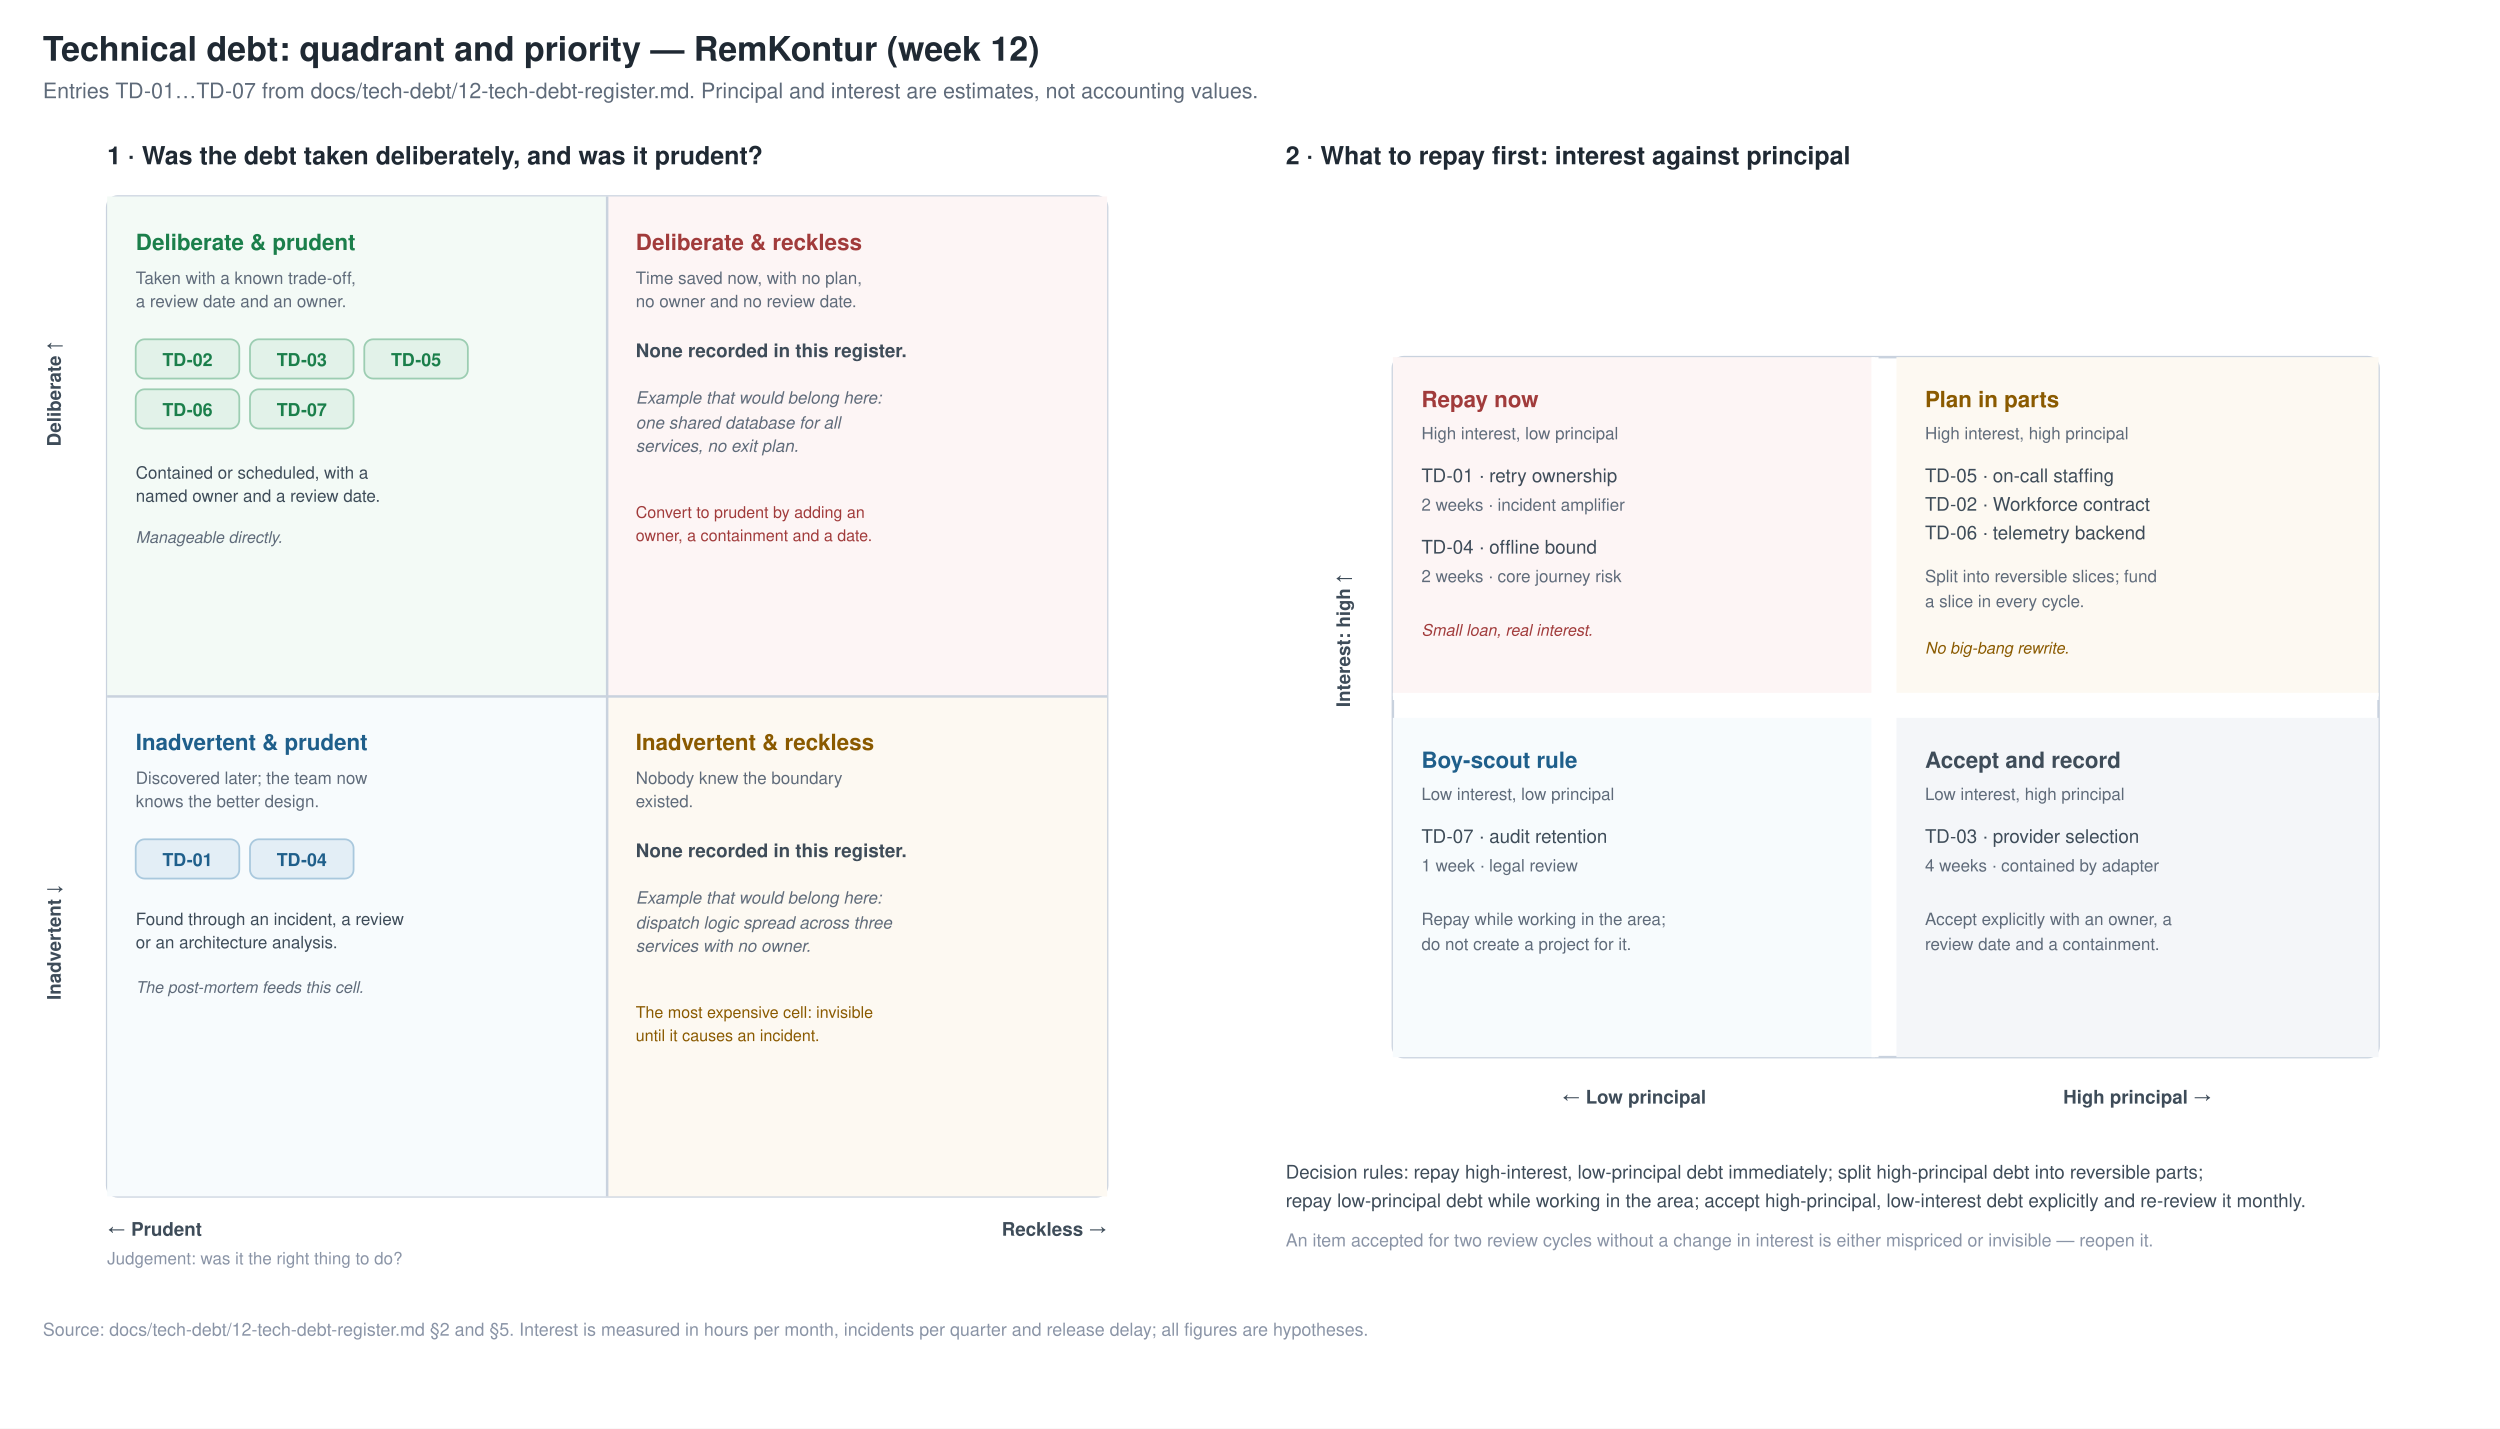
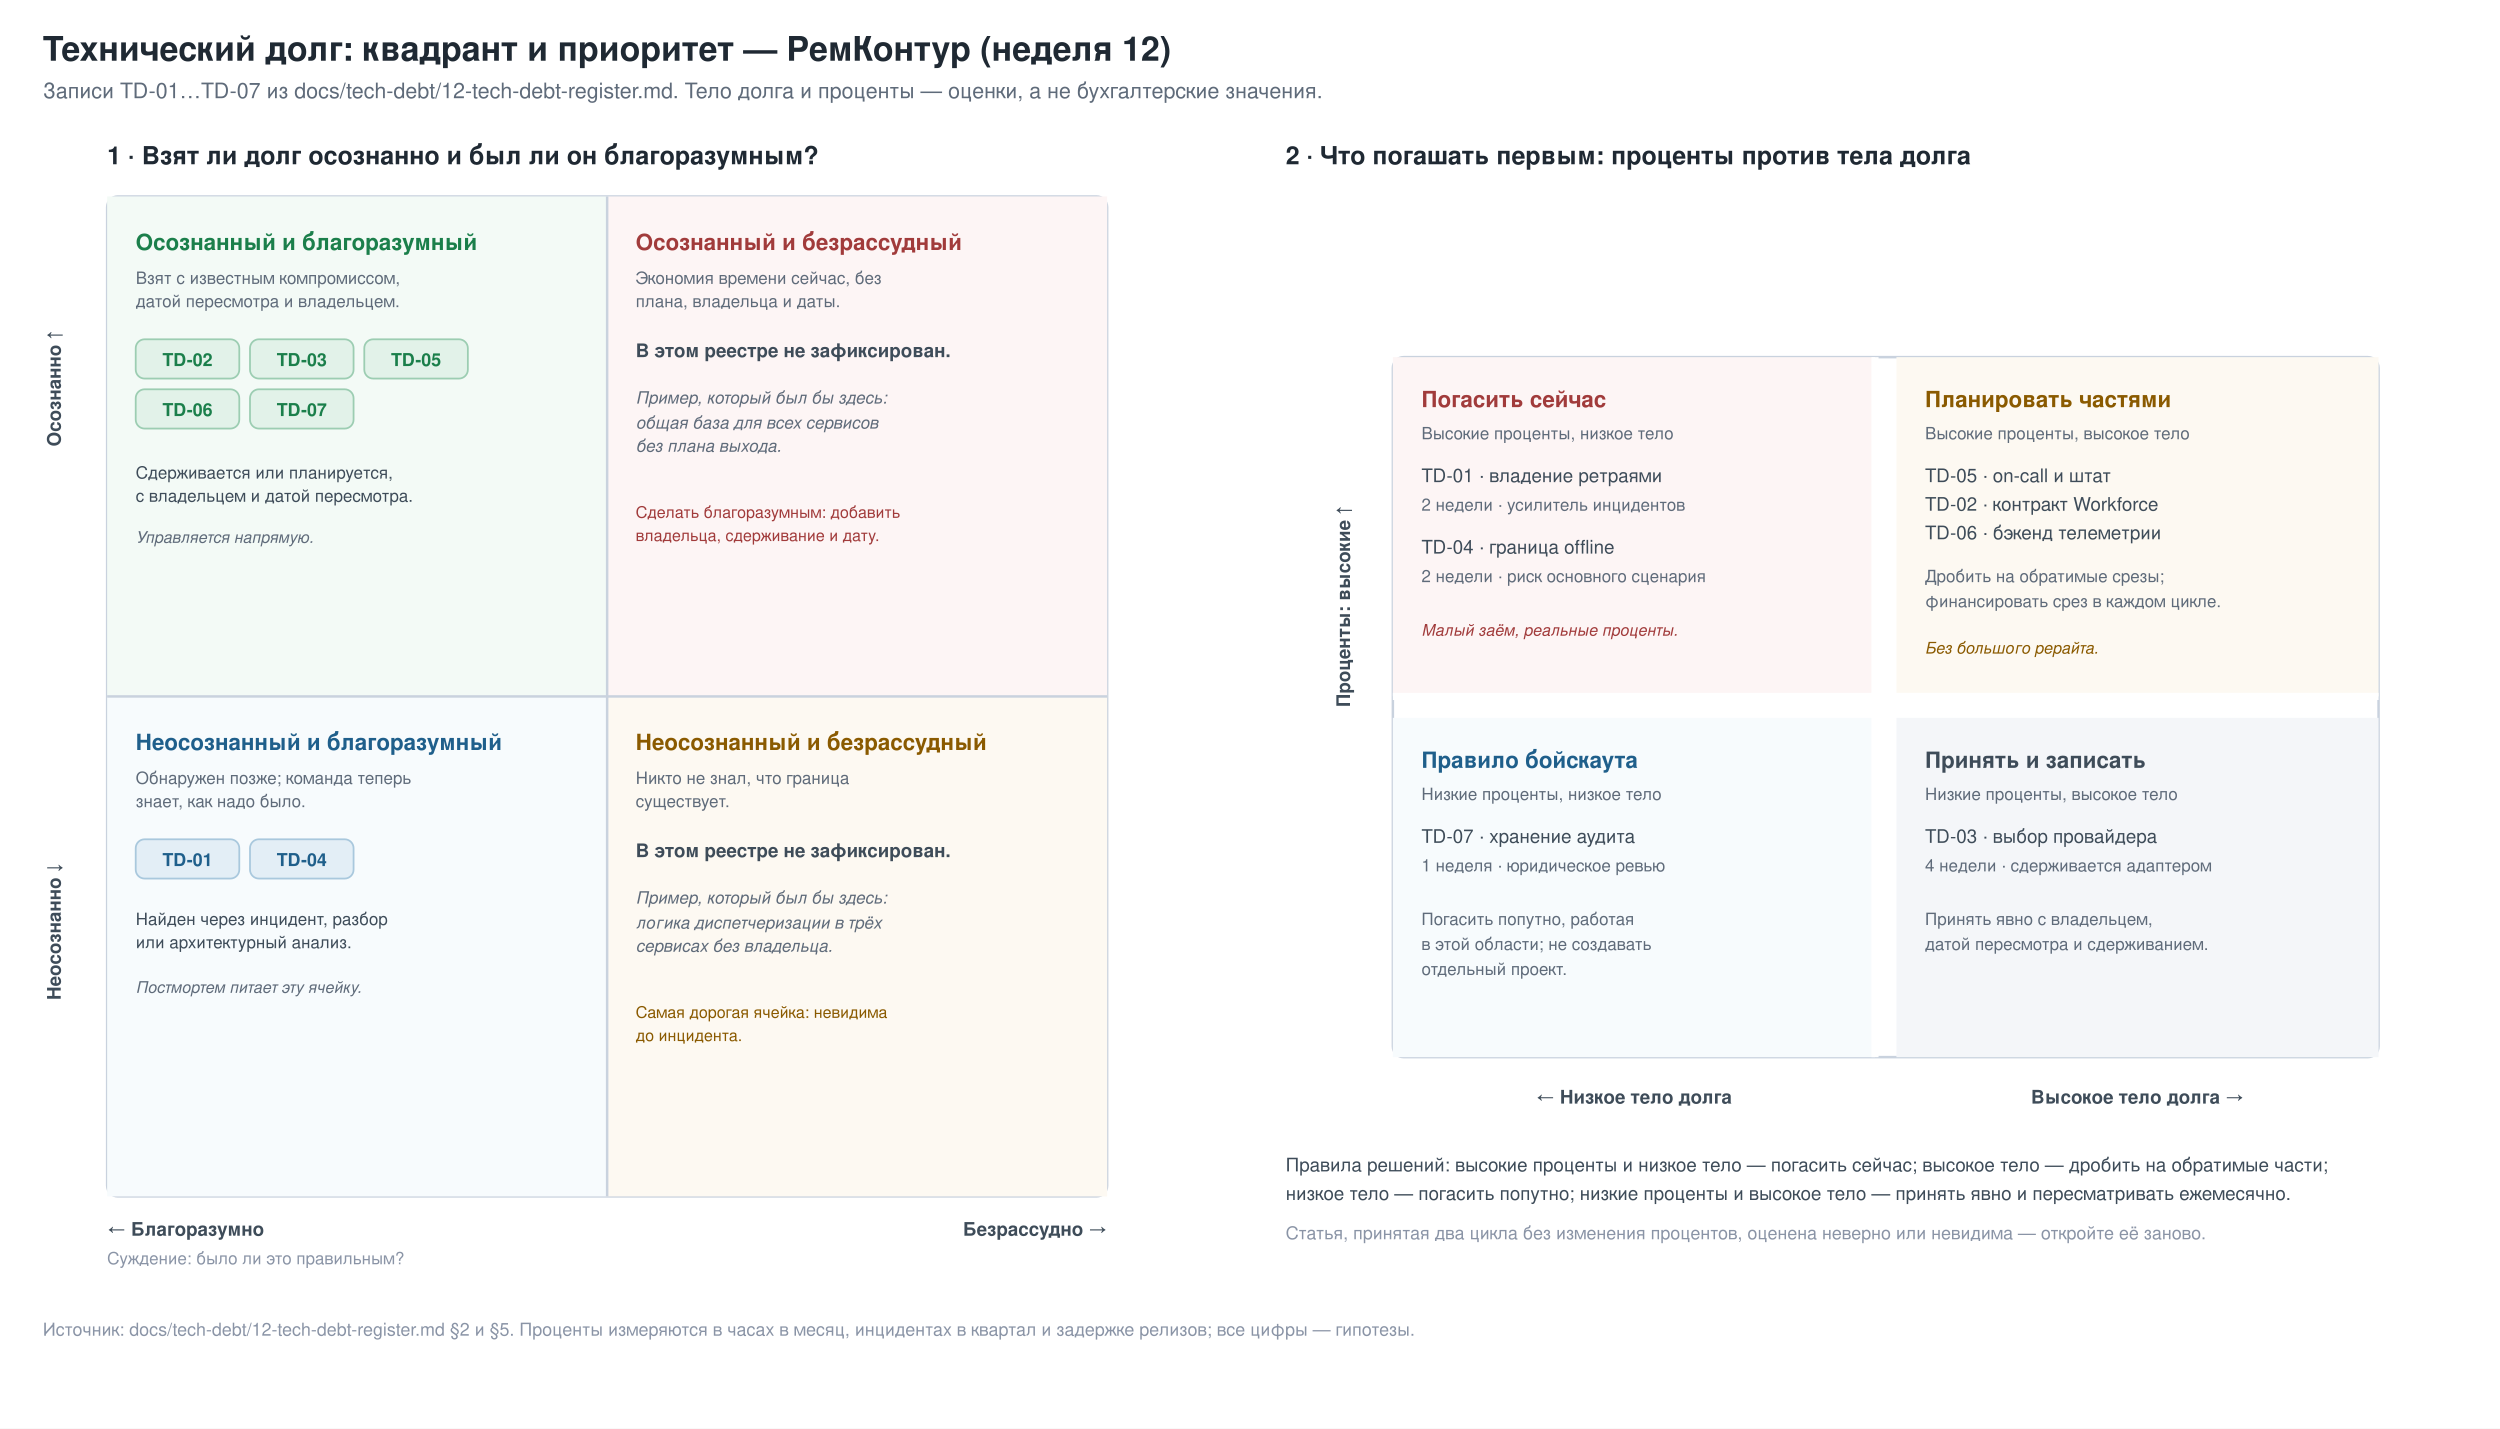
<svg xmlns="http://www.w3.org/2000/svg" viewBox="0 0 1400 800" width="1400" height="800" font-family="Helvetica Neue, Helvetica, Arial, sans-serif">
  <rect width="1400" height="800" fill="#ffffff" />
-   <text x="24" y="34" font-size="19" font-weight="700" fill="#1f2933">Technical debt: quadrant and priority — RemKontur (week 12)</text>
-   <text x="24" y="55" font-size="12" fill="#5f6b7a">Entries TD-01…TD-07 from docs/tech-debt/12-tech-debt-register.md. Principal and interest are estimates, not accounting values.</text>
-   <text x="60" y="92" font-size="14" font-weight="700" fill="#1f2933">1 · Was the debt taken deliberately, and was it prudent?</text>
+   <text x="24" y="34" font-size="19" font-weight="700" fill="#1f2933">Технический долг: квадрант и приоритет — РемКонтур (неделя 12)</text>
+   <text x="24" y="55" font-size="12" fill="#5f6b7a">Записи TD-01…TD-07 из docs/tech-debt/12-tech-debt-register.md. Тело долга и проценты — оценки, а не бухгалтерские значения.</text>
+   <text x="60" y="92" font-size="14" font-weight="700" fill="#1f2933">1 · Взят ли долг осознанно и был ли он благоразумным?</text>
  <rect x="60" y="110" width="560" height="560" rx="6" fill="#ffffff" stroke="#c9d2de" stroke-width="1.4" />
  <rect x="60" y="110" width="280" height="280" fill="#f3faf6" />
-   <text x="76" y="140" font-size="12.5" font-weight="700" fill="#1b7f4b">Deliberate &amp; prudent</text>
-   <text x="76" y="159" font-size="9.5" fill="#5f6b7a">Taken with a known trade-off,</text>
-   <text x="76" y="172" font-size="9.5" fill="#5f6b7a">a review date and an owner.</text>
+   <text x="76" y="140" font-size="12.5" font-weight="700" fill="#1b7f4b">Осознанный и благоразумный</text>
+   <text x="76" y="159" font-size="9.5" fill="#5f6b7a">Взят с известным компромиссом,</text>
+   <text x="76" y="172" font-size="9.5" fill="#5f6b7a">датой пересмотра и владельцем.</text>
  <g font-size="10" font-weight="700" fill="#1b7f4b">
    <rect x="76" y="190" width="58" height="22" rx="5" fill="#e2f2e9" stroke="#9ccdb2" />
    <text x="105" y="205" text-anchor="middle">TD-02</text>
    <rect x="140" y="190" width="58" height="22" rx="5" fill="#e2f2e9" stroke="#9ccdb2" />
    <text x="169" y="205" text-anchor="middle">TD-03</text>
    <rect x="204" y="190" width="58" height="22" rx="5" fill="#e2f2e9" stroke="#9ccdb2" />
    <text x="233" y="205" text-anchor="middle">TD-05</text>
    <rect x="76" y="218" width="58" height="22" rx="5" fill="#e2f2e9" stroke="#9ccdb2" />
    <text x="105" y="233" text-anchor="middle">TD-06</text>
    <rect x="140" y="218" width="58" height="22" rx="5" fill="#e2f2e9" stroke="#9ccdb2" />
    <text x="169" y="233" text-anchor="middle">TD-07</text>
  </g>
-   <text x="76" y="268" font-size="9.5" fill="#3e4c59">Contained or scheduled, with a</text>
-   <text x="76" y="281" font-size="9.5" fill="#3e4c59">named owner and a review date.</text>
-   <text x="76" y="304" font-size="9" font-style="italic" fill="#5f6b7a">Manageable directly.</text>
+   <text x="76" y="268" font-size="9.5" fill="#3e4c59">Сдерживается или планируется,</text>
+   <text x="76" y="281" font-size="9.5" fill="#3e4c59">с владельцем и датой пересмотра.</text>
+   <text x="76" y="304" font-size="9" font-style="italic" fill="#5f6b7a">Управляется напрямую.</text>
  <rect x="340" y="110" width="280" height="280" fill="#fdf5f5" />
-   <text x="356" y="140" font-size="12.5" font-weight="700" fill="#a13b3b">Deliberate &amp; reckless</text>
-   <text x="356" y="159" font-size="9.5" fill="#5f6b7a">Time saved now, with no plan,</text>
-   <text x="356" y="172" font-size="9.5" fill="#5f6b7a">no owner and no review date.</text>
-   <text x="356" y="200" font-size="10.5" font-weight="700" fill="#3e4c59">None recorded in this register.</text>
-   <text x="356" y="226" font-size="9.5" font-style="italic" fill="#5f6b7a">Example that would belong here:</text>
-   <text x="356" y="240" font-size="9.5" font-style="italic" fill="#5f6b7a">one shared database for all</text>
-   <text x="356" y="253" font-size="9.5" font-style="italic" fill="#5f6b7a">services, no exit plan.</text>
-   <text x="356" y="290" font-size="9" fill="#a13b3b">Convert to prudent by adding an</text>
-   <text x="356" y="303" font-size="9" fill="#a13b3b">owner, a containment and a date.</text>
+   <text x="356" y="140" font-size="12.5" font-weight="700" fill="#a13b3b">Осознанный и безрассудный</text>
+   <text x="356" y="159" font-size="9.5" fill="#5f6b7a">Экономия времени сейчас, без</text>
+   <text x="356" y="172" font-size="9.5" fill="#5f6b7a">плана, владельца и даты.</text>
+   <text x="356" y="200" font-size="10.5" font-weight="700" fill="#3e4c59">В этом реестре не зафиксирован.</text>
+   <text x="356" y="226" font-size="9.5" font-style="italic" fill="#5f6b7a">Пример, который был бы здесь:</text>
+   <text x="356" y="240" font-size="9.5" font-style="italic" fill="#5f6b7a">общая база для всех сервисов</text>
+   <text x="356" y="253" font-size="9.5" font-style="italic" fill="#5f6b7a">без плана выхода.</text>
+   <text x="356" y="290" font-size="9" fill="#a13b3b">Сделать благоразумным: добавить</text>
+   <text x="356" y="303" font-size="9" fill="#a13b3b">владельца, сдерживание и дату.</text>
  <rect x="60" y="390" width="280" height="280" fill="#f7fbfd" />
-   <text x="76" y="420" font-size="12.5" font-weight="700" fill="#1f5f8b">Inadvertent &amp; prudent</text>
-   <text x="76" y="439" font-size="9.5" fill="#5f6b7a">Discovered later; the team now</text>
-   <text x="76" y="452" font-size="9.5" fill="#5f6b7a">knows the better design.</text>
+   <text x="76" y="420" font-size="12.5" font-weight="700" fill="#1f5f8b">Неосознанный и благоразумный</text>
+   <text x="76" y="439" font-size="9.5" fill="#5f6b7a">Обнаружен позже; команда теперь</text>
+   <text x="76" y="452" font-size="9.5" fill="#5f6b7a">знает, как надо было.</text>
  <g font-size="10" font-weight="700" fill="#1f5f8b">
    <rect x="76" y="470" width="58" height="22" rx="5" fill="#e3eef6" stroke="#a9c8dd" />
    <text x="105" y="485" text-anchor="middle">TD-01</text>
    <rect x="140" y="470" width="58" height="22" rx="5" fill="#e3eef6" stroke="#a9c8dd" />
    <text x="169" y="485" text-anchor="middle">TD-04</text>
  </g>
-   <text x="76" y="518" font-size="9.5" fill="#3e4c59">Found through an incident, a review</text>
-   <text x="76" y="531" font-size="9.5" fill="#3e4c59">or an architecture analysis.</text>
-   <text x="76" y="556" font-size="9" font-style="italic" fill="#5f6b7a">The post-mortem feeds this cell.</text>
+   <text x="76" y="518" font-size="9.5" fill="#3e4c59">Найден через инцидент, разбор</text>
+   <text x="76" y="531" font-size="9.5" fill="#3e4c59">или архитектурный анализ.</text>
+   <text x="76" y="556" font-size="9" font-style="italic" fill="#5f6b7a">Постмортем питает эту ячейку.</text>
  <rect x="340" y="390" width="280" height="280" fill="#fdf9f2" />
-   <text x="356" y="420" font-size="12.5" font-weight="700" fill="#8a5a00">Inadvertent &amp; reckless</text>
-   <text x="356" y="439" font-size="9.5" fill="#5f6b7a">Nobody knew the boundary</text>
-   <text x="356" y="452" font-size="9.5" fill="#5f6b7a">existed.</text>
-   <text x="356" y="480" font-size="10.5" font-weight="700" fill="#3e4c59">None recorded in this register.</text>
-   <text x="356" y="506" font-size="9.5" font-style="italic" fill="#5f6b7a">Example that would belong here:</text>
-   <text x="356" y="520" font-size="9.5" font-style="italic" fill="#5f6b7a">dispatch logic spread across three</text>
-   <text x="356" y="533" font-size="9.5" font-style="italic" fill="#5f6b7a">services with no owner.</text>
-   <text x="356" y="570" font-size="9" fill="#8a5a00">The most expensive cell: invisible</text>
-   <text x="356" y="583" font-size="9" fill="#8a5a00">until it causes an incident.</text>
+   <text x="356" y="420" font-size="12.5" font-weight="700" fill="#8a5a00">Неосознанный и безрассудный</text>
+   <text x="356" y="439" font-size="9.5" fill="#5f6b7a">Никто не знал, что граница</text>
+   <text x="356" y="452" font-size="9.5" fill="#5f6b7a">существует.</text>
+   <text x="356" y="480" font-size="10.5" font-weight="700" fill="#3e4c59">В этом реестре не зафиксирован.</text>
+   <text x="356" y="506" font-size="9.5" font-style="italic" fill="#5f6b7a">Пример, который был бы здесь:</text>
+   <text x="356" y="520" font-size="9.5" font-style="italic" fill="#5f6b7a">логика диспетчеризации в трёх</text>
+   <text x="356" y="533" font-size="9.5" font-style="italic" fill="#5f6b7a">сервисах без владельца.</text>
+   <text x="356" y="570" font-size="9" fill="#8a5a00">Самая дорогая ячейка: невидима</text>
+   <text x="356" y="583" font-size="9" fill="#8a5a00">до инцидента.</text>
  <line x1="340" y1="110" x2="340" y2="670" stroke="#c9d2de" stroke-width="1.4" />
  <line x1="60" y1="390" x2="620" y2="390" stroke="#c9d2de" stroke-width="1.4" />
-   <text x="60" y="692" font-size="10.5" font-weight="700" fill="#3e4c59">← Prudent</text>
-   <text x="620" y="692" font-size="10.5" font-weight="700" fill="#3e4c59" text-anchor="end">Reckless →</text>
-   <text x="60" y="708" font-size="9.5" fill="#8a94a6">Judgement: was it the right thing to do?</text>
-   <text x="34" y="250" font-size="10.5" font-weight="700" fill="#3e4c59" transform="rotate(-90 34 250)">Deliberate ↑</text>
-   <text x="34" y="560" font-size="10.5" font-weight="700" fill="#3e4c59" transform="rotate(-90 34 560)">Inadvertent ↓</text>
-   <text x="720" y="92" font-size="14" font-weight="700" fill="#1f2933">2 · What to repay first: interest against principal</text>
+   <text x="60" y="692" font-size="10.5" font-weight="700" fill="#3e4c59">← Благоразумно</text>
+   <text x="620" y="692" font-size="10.5" font-weight="700" fill="#3e4c59" text-anchor="end">Безрассудно →</text>
+   <text x="60" y="708" font-size="9.5" fill="#8a94a6">Суждение: было ли это правильным?</text>
+   <text x="34" y="250" font-size="10.5" font-weight="700" fill="#3e4c59" transform="rotate(-90 34 250)">Осознанно ↑</text>
+   <text x="34" y="560" font-size="10.5" font-weight="700" fill="#3e4c59" transform="rotate(-90 34 560)">Неосознанно ↓</text>
+   <text x="720" y="92" font-size="14" font-weight="700" fill="#1f2933">2 · Что погашать первым: проценты против тела долга</text>
  <rect x="780" y="200" width="552" height="392" rx="6" fill="#ffffff" stroke="#c9d2de" stroke-width="1.4" />
  <rect x="780" y="200" width="270" height="190" fill="#fdf5f5" />
-   <text x="796" y="228" font-size="12.5" font-weight="700" fill="#a13b3b">Repay now</text>
-   <text x="796" y="246" font-size="9.5" fill="#5f6b7a">High interest, low principal</text>
-   <text x="796" y="270" font-size="10.5" fill="#3e4c59">TD-01 · retry ownership</text>
-   <text x="796" y="286" font-size="9.5" fill="#5f6b7a">2 weeks · incident amplifier</text>
-   <text x="796" y="310" font-size="10.5" fill="#3e4c59">TD-04 · offline bound</text>
-   <text x="796" y="326" font-size="9.5" fill="#5f6b7a">2 weeks · core journey risk</text>
-   <text x="796" y="356" font-size="9" font-style="italic" fill="#a13b3b">Small loan, real interest.</text>
+   <text x="796" y="228" font-size="12.5" font-weight="700" fill="#a13b3b">Погасить сейчас</text>
+   <text x="796" y="246" font-size="9.5" fill="#5f6b7a">Высокие проценты, низкое тело</text>
+   <text x="796" y="270" font-size="10.5" fill="#3e4c59">TD-01 · владение ретраями</text>
+   <text x="796" y="286" font-size="9.5" fill="#5f6b7a">2 недели · усилитель инцидентов</text>
+   <text x="796" y="310" font-size="10.5" fill="#3e4c59">TD-04 · граница offline</text>
+   <text x="796" y="326" font-size="9.5" fill="#5f6b7a">2 недели · риск основного сценария</text>
+   <text x="796" y="356" font-size="9" font-style="italic" fill="#a13b3b">Малый заём, реальные проценты.</text>
  <rect x="1062" y="200" width="270" height="190" fill="#fdf9f2" />
-   <text x="1078" y="228" font-size="12.5" font-weight="700" fill="#8a5a00">Plan in parts</text>
-   <text x="1078" y="246" font-size="9.5" fill="#5f6b7a">High interest, high principal</text>
-   <text x="1078" y="270" font-size="10.5" fill="#3e4c59">TD-05 · on-call staffing</text>
-   <text x="1078" y="286" font-size="10.5" fill="#3e4c59">TD-02 · Workforce contract</text>
-   <text x="1078" y="302" font-size="10.5" fill="#3e4c59">TD-06 · telemetry backend</text>
-   <text x="1078" y="326" font-size="9.5" fill="#5f6b7a">Split into reversible slices; fund</text>
-   <text x="1078" y="340" font-size="9.5" fill="#5f6b7a">a slice in every cycle.</text>
-   <text x="1078" y="366" font-size="9" font-style="italic" fill="#8a5a00">No big-bang rewrite.</text>
+   <text x="1078" y="228" font-size="12.5" font-weight="700" fill="#8a5a00">Планировать частями</text>
+   <text x="1078" y="246" font-size="9.5" fill="#5f6b7a">Высокие проценты, высокое тело</text>
+   <text x="1078" y="270" font-size="10.5" fill="#3e4c59">TD-05 · on-call и штат</text>
+   <text x="1078" y="286" font-size="10.5" fill="#3e4c59">TD-02 · контракт Workforce</text>
+   <text x="1078" y="302" font-size="10.5" fill="#3e4c59">TD-06 · бэкенд телеметрии</text>
+   <text x="1078" y="326" font-size="9.5" fill="#5f6b7a">Дробить на обратимые срезы;</text>
+   <text x="1078" y="340" font-size="9.5" fill="#5f6b7a">финансировать срез в каждом цикле.</text>
+   <text x="1078" y="366" font-size="9" font-style="italic" fill="#8a5a00">Без большого рерайта.</text>
  <rect x="780" y="402" width="270" height="190" fill="#f7fbfd" />
-   <text x="796" y="430" font-size="12.5" font-weight="700" fill="#1f5f8b">Boy-scout rule</text>
-   <text x="796" y="448" font-size="9.5" fill="#5f6b7a">Low interest, low principal</text>
-   <text x="796" y="472" font-size="10.5" fill="#3e4c59">TD-07 · audit retention</text>
-   <text x="796" y="488" font-size="9.5" fill="#5f6b7a">1 week · legal review</text>
-   <text x="796" y="518" font-size="9.5" fill="#5f6b7a">Repay while working in the area;</text>
-   <text x="796" y="532" font-size="9.5" fill="#5f6b7a">do not create a project for it.</text>
+   <text x="796" y="430" font-size="12.5" font-weight="700" fill="#1f5f8b">Правило бойскаута</text>
+   <text x="796" y="448" font-size="9.5" fill="#5f6b7a">Низкие проценты, низкое тело</text>
+   <text x="796" y="472" font-size="10.5" fill="#3e4c59">TD-07 · хранение аудита</text>
+   <text x="796" y="488" font-size="9.5" fill="#5f6b7a">1 неделя · юридическое ревью</text>
+   <text x="796" y="518" font-size="9.5" fill="#5f6b7a">Погасить попутно, работая</text>
+   <text x="796" y="532" font-size="9.5" fill="#5f6b7a">в этой области; не создавать</text>
+   <text x="796" y="546" font-size="9.5" fill="#5f6b7a">отдельный проект.</text>
  <rect x="1062" y="402" width="270" height="190" fill="#f4f6f9" />
-   <text x="1078" y="430" font-size="12.5" font-weight="700" fill="#3e4c59">Accept and record</text>
-   <text x="1078" y="448" font-size="9.5" fill="#5f6b7a">Low interest, high principal</text>
-   <text x="1078" y="472" font-size="10.5" fill="#3e4c59">TD-03 · provider selection</text>
-   <text x="1078" y="488" font-size="9.5" fill="#5f6b7a">4 weeks · contained by adapter</text>
-   <text x="1078" y="518" font-size="9.5" fill="#5f6b7a">Accept explicitly with an owner, a</text>
-   <text x="1078" y="532" font-size="9.5" fill="#5f6b7a">review date and a containment.</text>
+   <text x="1078" y="430" font-size="12.5" font-weight="700" fill="#3e4c59">Принять и записать</text>
+   <text x="1078" y="448" font-size="9.5" fill="#5f6b7a">Низкие проценты, высокое тело</text>
+   <text x="1078" y="472" font-size="10.5" fill="#3e4c59">TD-03 · выбор провайдера</text>
+   <text x="1078" y="488" font-size="9.5" fill="#5f6b7a">4 недели · сдерживается адаптером</text>
+   <text x="1078" y="518" font-size="9.5" fill="#5f6b7a">Принять явно с владельцем,</text>
+   <text x="1078" y="532" font-size="9.5" fill="#5f6b7a">датой пересмотра и сдерживанием.</text>
  <line x1="1050" y1="200" x2="1050" y2="592" stroke="#ffffff" stroke-width="4" />
  <line x1="780" y1="390" x2="1332" y2="390" stroke="#ffffff" stroke-width="4" />
-   <text x="915" y="618" font-size="10.5" font-weight="700" fill="#3e4c59" text-anchor="middle">← Low principal</text>
-   <text x="1197" y="618" font-size="10.5" font-weight="700" fill="#3e4c59" text-anchor="middle">High principal →</text>
-   <text x="756" y="396" font-size="10.5" font-weight="700" fill="#3e4c59" transform="rotate(-90 756 396)">Interest: high ↑</text>
-   <text x="720" y="660" font-size="10.5" fill="#3e4c59">Decision rules: repay high-interest, low-principal debt immediately; split high-principal debt into reversible parts;</text>
-   <text x="720" y="676" font-size="10.5" fill="#3e4c59">repay low-principal debt while working in the area; accept high-principal, low-interest debt explicitly and re-review it monthly.</text>
-   <text x="720" y="698" font-size="10" fill="#8a94a6">An item accepted for two review cycles without a change in interest is either mispriced or invisible — reopen it.</text>
-   <text x="24" y="748" font-size="10" fill="#8a94a6">Source: docs/tech-debt/12-tech-debt-register.md §2 and §5. Interest is measured in hours per month, incidents per quarter and release delay; all figures are hypotheses.</text>
+   <text x="915" y="618" font-size="10.5" font-weight="700" fill="#3e4c59" text-anchor="middle">← Низкое тело долга</text>
+   <text x="1197" y="618" font-size="10.5" font-weight="700" fill="#3e4c59" text-anchor="middle">Высокое тело долга →</text>
+   <text x="756" y="396" font-size="10.5" font-weight="700" fill="#3e4c59" transform="rotate(-90 756 396)">Проценты: высокие ↑</text>
+   <text x="720" y="656" font-size="10.5" fill="#3e4c59">Правила решений: высокие проценты и низкое тело — погасить сейчас; высокое тело — дробить на обратимые части;</text>
+   <text x="720" y="672" font-size="10.5" fill="#3e4c59">низкое тело — погасить попутно; низкие проценты и высокое тело — принять явно и пересматривать ежемесячно.</text>
+   <text x="720" y="694" font-size="10" fill="#8a94a6">Статья, принятая два цикла без изменения процентов, оценена неверно или невидима — откройте её заново.</text>
+   <text x="24" y="748" font-size="10" fill="#8a94a6">Источник: docs/tech-debt/12-tech-debt-register.md §2 и §5. Проценты измеряются в часах в месяц, инцидентах в квартал и задержке релизов; все цифры — гипотезы.</text>
</svg>
